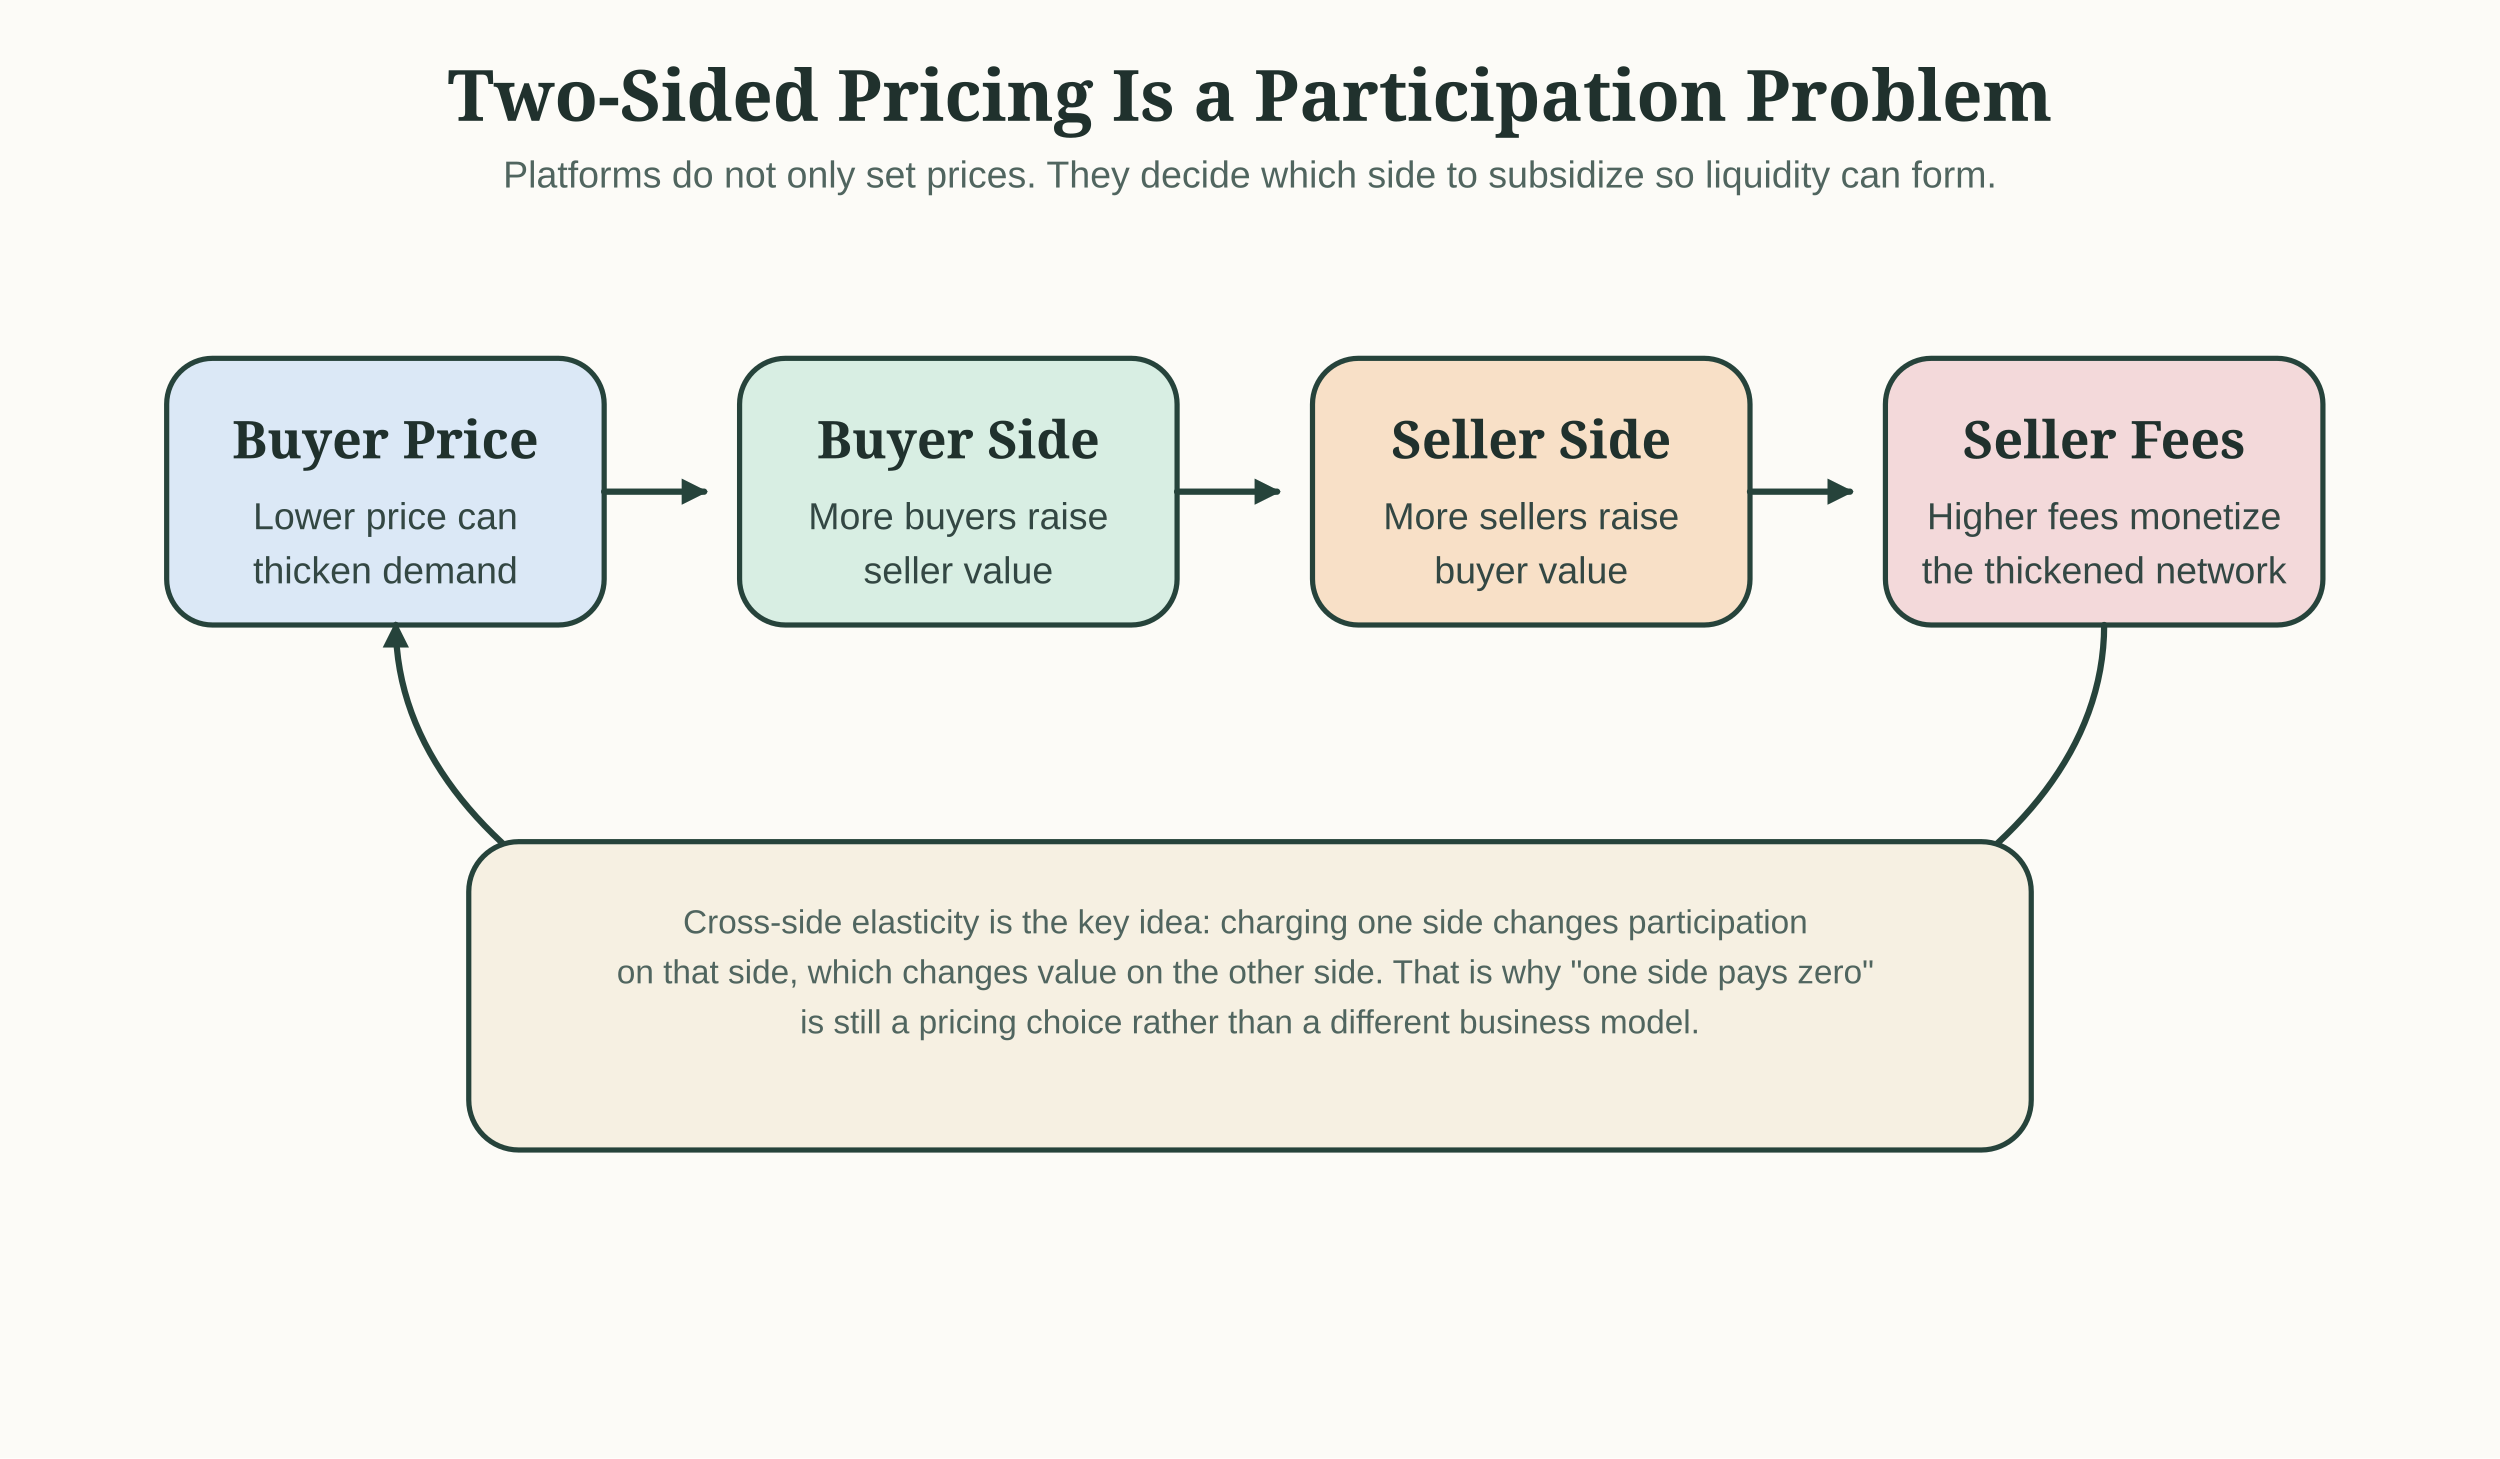
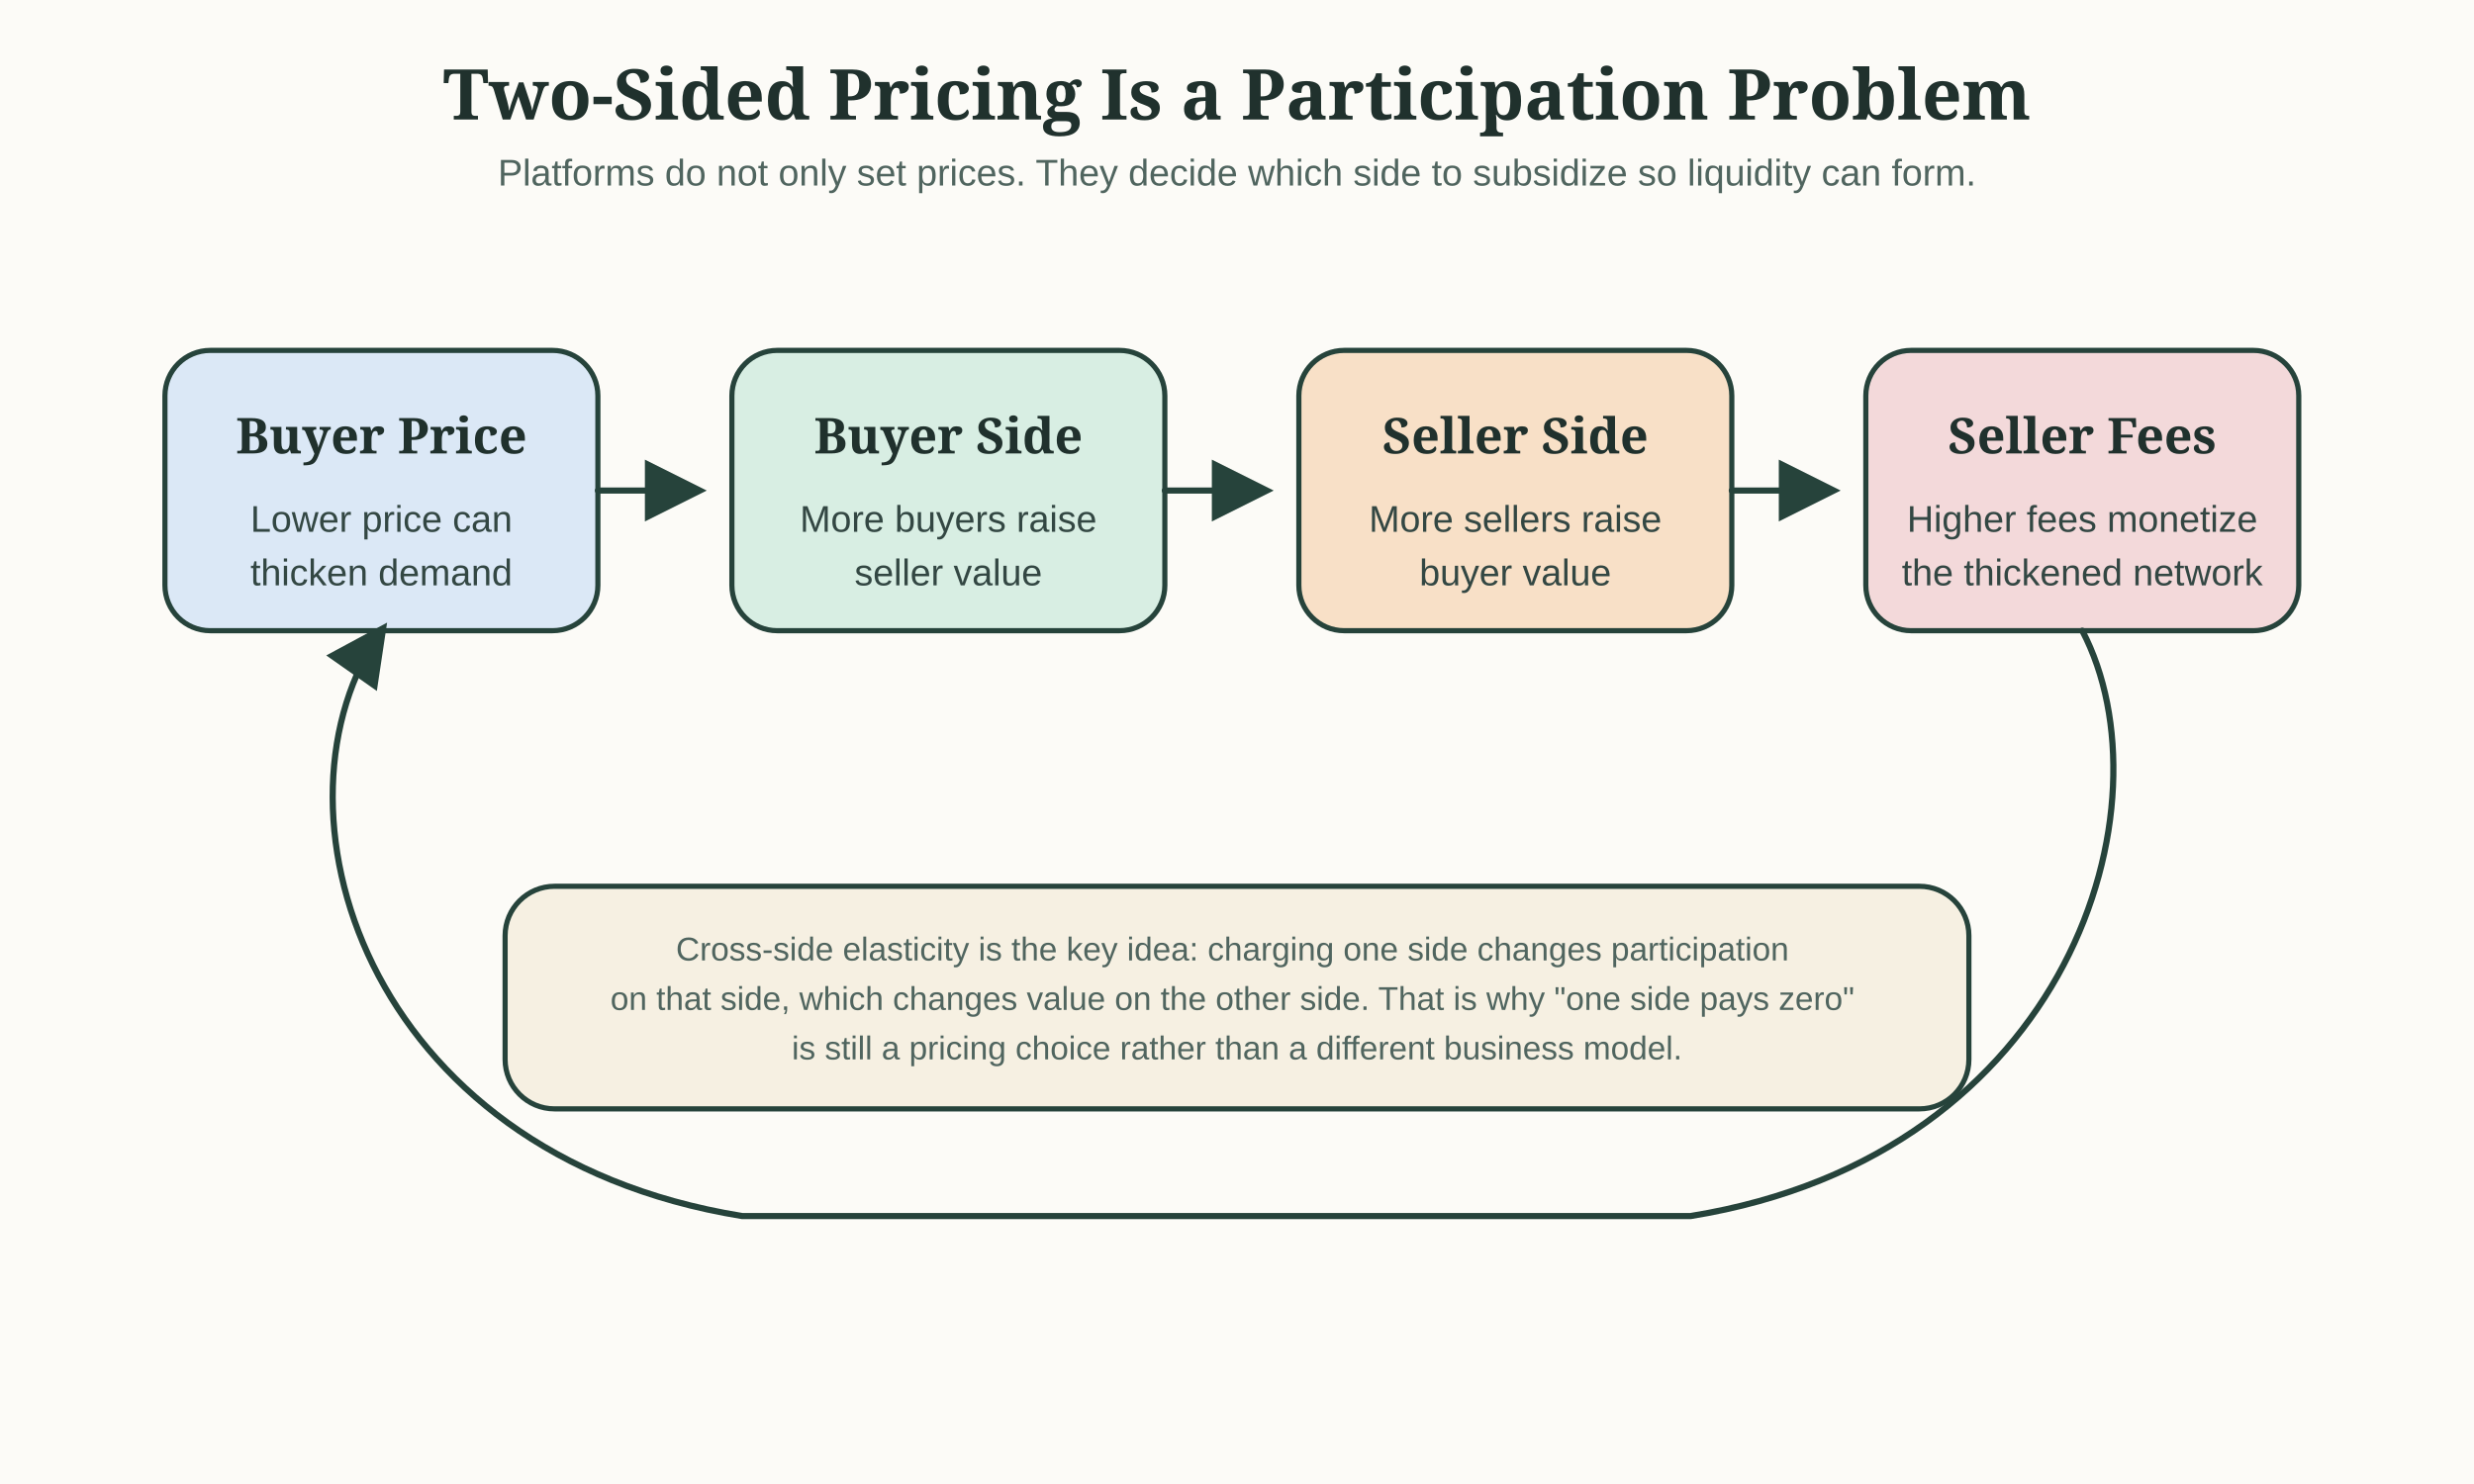
- <svg xmlns="http://www.w3.org/2000/svg" viewBox="0 0 1200 700" role="img" aria-labelledby="title desc">
+ <svg xmlns="http://www.w3.org/2000/svg" viewBox="0 0 1200 720" role="img" aria-labelledby="title desc">
  <defs>
    <style>
      .bg { fill: #fcfbf7; }
      .title { font: 700 34px Georgia, serif; fill: #20312d; }
      .subtitle { font: 18px 'Helvetica Neue', Arial, sans-serif; fill: #50655f; }
      .card { stroke: #26433b; stroke-width: 2.5; rx: 22; }
      .c1 { fill: #dbe8f6; }
      .c2 { fill: #d8eee3; }
      .c3 { fill: #f8e0c7; }
      .c4 { fill: #f3d9da; }
-       .label { font: 700 25px Georgia, serif; fill: #20312d; }
+       .label { font: 700 24px Georgia, serif; fill: #20312d; }
      .body { font: 18px 'Helvetica Neue', Arial, sans-serif; fill: #334743; }
      .small { font: 16px 'Helvetica Neue', Arial, sans-serif; fill: #50655f; }
      .arrow { stroke: #26433b; stroke-width: 3; fill: none; marker-end: url(#arrow); stroke-linecap: round; stroke-linejoin: round; }
      .callout { fill: #f6f0e2; stroke: #26433b; stroke-width: 2.5; rx: 24; }
    </style>
-     <marker id="arrow" markerWidth="4.2" markerHeight="4.2" refX="3.6" refY="2.1" orient="auto">
-       <path d="M0,0 L4.2,2.1 L0,4.2 z" fill="#26433b" />
+     <marker id="arrow" markerWidth="10" markerHeight="10" refX="8.4" refY="5" orient="auto">
+       <path d="M0,0 L10,5 L0,10 z" fill="#26433b" />
    </marker>
  </defs>
-   <rect class="bg" width="1200" height="700" />
+   <rect class="bg" width="1200" height="720" />
  <text class="title" x="600" y="58" text-anchor="middle">Two-Sided Pricing Is a Participation Problem</text>
  <text class="subtitle" x="600" y="90" text-anchor="middle">Platforms do not only set prices. They decide which side to subsidize so liquidity can form.</text>
-   <g transform="translate(80 172)">
-     <rect class="card c1" width="210" height="128" rx="22" />
-     <text class="label" x="105" y="48" text-anchor="middle">Buyer Price</text>
-     <text class="body" x="105" y="82" text-anchor="middle">Lower price can</text>
-     <text class="body" x="105" y="108" text-anchor="middle">thicken demand</text>
+   <g transform="translate(80 170)">
+     <rect class="card c1" width="210" height="136" rx="22" />
+     <text class="label" x="105" y="50" text-anchor="middle">Buyer Price</text>
+     <text class="body" x="105" y="88" text-anchor="middle">Lower price can</text>
+     <text class="body" x="105" y="114" text-anchor="middle">thicken demand</text>
  </g>
-   <g transform="translate(355 172)">
-     <rect class="card c2" width="210" height="128" rx="22" />
-     <text class="label" x="105" y="48" text-anchor="middle">Buyer Side</text>
-     <text class="body" x="105" y="82" text-anchor="middle">More buyers raise</text>
-     <text class="body" x="105" y="108" text-anchor="middle">seller value</text>
+   <g transform="translate(355 170)">
+     <rect class="card c2" width="210" height="136" rx="22" />
+     <text class="label" x="105" y="50" text-anchor="middle">Buyer Side</text>
+     <text class="body" x="105" y="88" text-anchor="middle">More buyers raise</text>
+     <text class="body" x="105" y="114" text-anchor="middle">seller value</text>
  </g>
-   <g transform="translate(630 172)">
-     <rect class="card c3" width="210" height="128" rx="22" />
-     <text class="label" x="105" y="48" text-anchor="middle">Seller Side</text>
-     <text class="body" x="105" y="82" text-anchor="middle">More sellers raise</text>
-     <text class="body" x="105" y="108" text-anchor="middle">buyer value</text>
+   <g transform="translate(630 170)">
+     <rect class="card c3" width="210" height="136" rx="22" />
+     <text class="label" x="105" y="50" text-anchor="middle">Seller Side</text>
+     <text class="body" x="105" y="88" text-anchor="middle">More sellers raise</text>
+     <text class="body" x="105" y="114" text-anchor="middle">buyer value</text>
  </g>
-   <g transform="translate(905 172)">
-     <rect class="card c4" width="210" height="128" rx="22" />
-     <text class="label" x="105" y="48" text-anchor="middle">Seller Fees</text>
-     <text class="body" x="105" y="82" text-anchor="middle">Higher fees monetize</text>
-     <text class="body" x="105" y="108" text-anchor="middle">the thickened network</text>
+   <g transform="translate(905 170)">
+     <rect class="card c4" width="210" height="136" rx="22" />
+     <text class="label" x="105" y="50" text-anchor="middle">Seller Fees</text>
+     <text class="body" x="105" y="88" text-anchor="middle">Higher fees monetize</text>
+     <text class="body" x="105" y="114" text-anchor="middle">the thickened network</text>
  </g>
-   <path class="arrow" d="M290 236 H338" />
-   <path class="arrow" d="M565 236 H613" />
-   <path class="arrow" d="M840 236 H888" />
-   <path class="arrow" d="M1010 300 C1010 418 840 490 735 490" />
-   <path class="arrow" d="M465 490 C360 490 190 418 190 300" />
-   <g transform="translate(225 404)">
-     <rect class="callout" width="750" height="148" rx="24" />
-     <text class="small" x="375" y="44" text-anchor="middle">
-       <tspan x="375" dy="0">Cross-side elasticity is the key idea: charging one side changes participation</tspan>
-       <tspan x="375" dy="24">on that side, which changes value on the other side. That is why "one side pays zero"</tspan>
-       <tspan x="375" dy="24">is still a pricing choice rather than a different business model.</tspan>
+   <path class="arrow" d="M290 238 H338" />
+   <path class="arrow" d="M565 238 H613" />
+   <path class="arrow" d="M840 238 H888" />
+   <path class="arrow" d="M1010 306 C1054 390 1005 560 820 590 H360 C175 560 126 390 185 306" />
+   <g transform="translate(245 430)">
+     <rect class="callout" width="710" height="108" rx="24" />
+     <text class="small" x="355" y="36" text-anchor="middle">
+       <tspan x="355" dy="0">Cross-side elasticity is the key idea: charging one side changes participation</tspan>
+       <tspan x="355" dy="24">on that side, which changes value on the other side. That is why "one side pays zero"</tspan>
+       <tspan x="355" dy="24">is still a pricing choice rather than a different business model.</tspan>
    </text>
  </g>
</svg>
